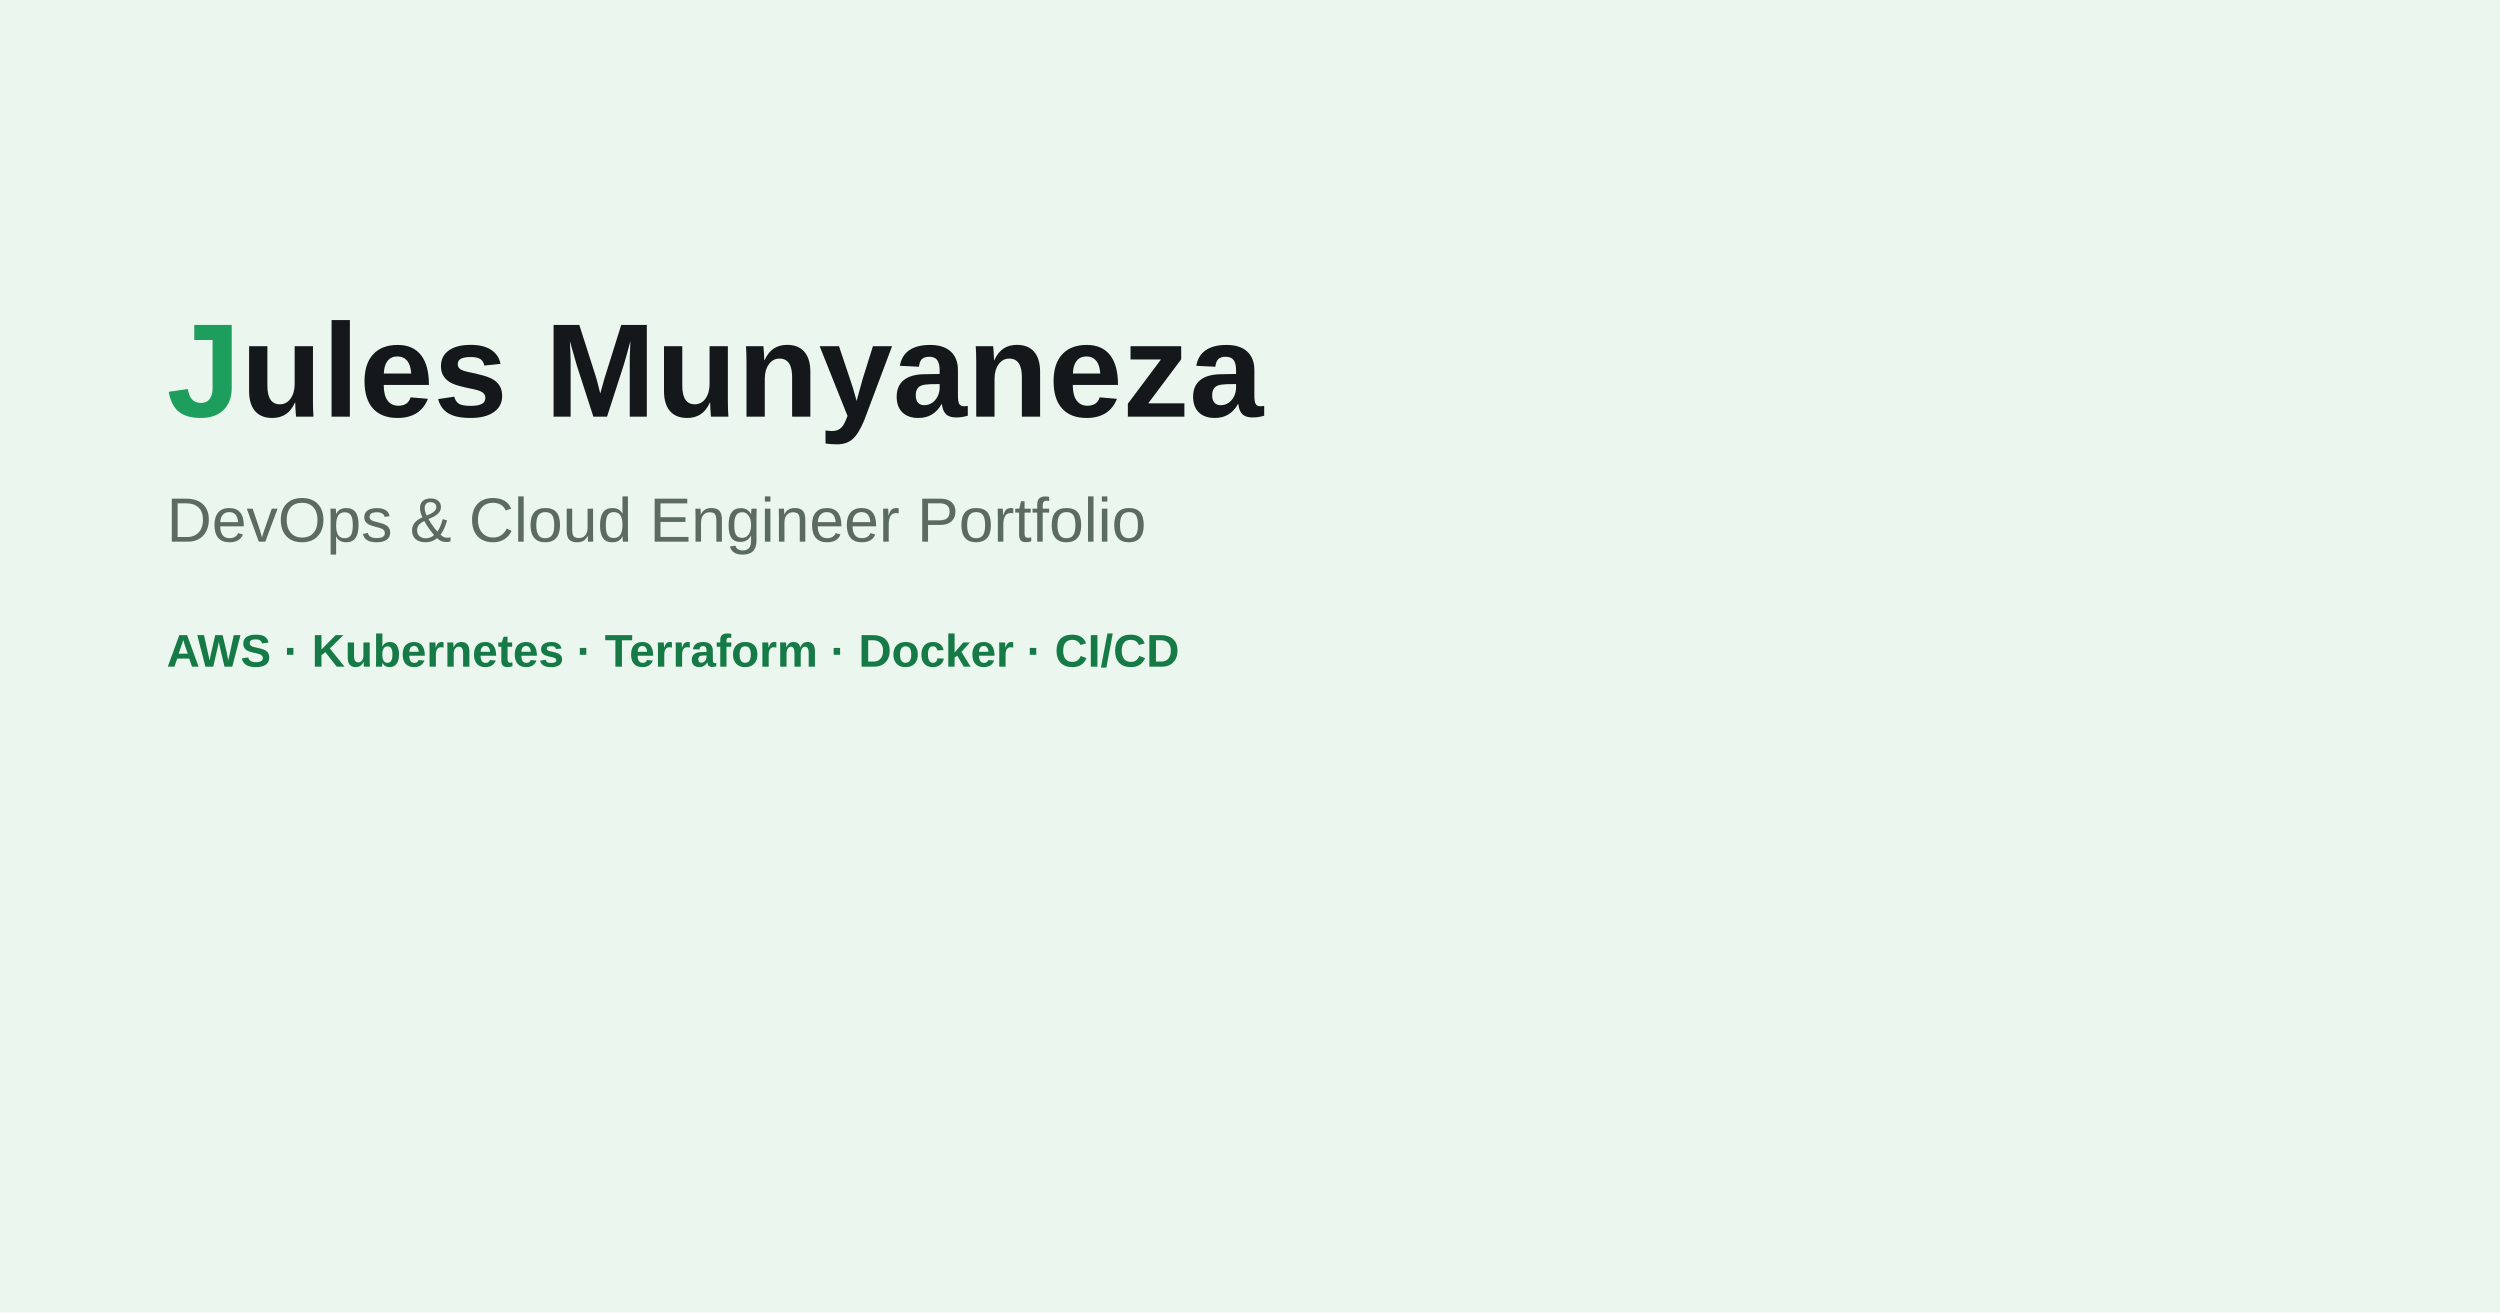
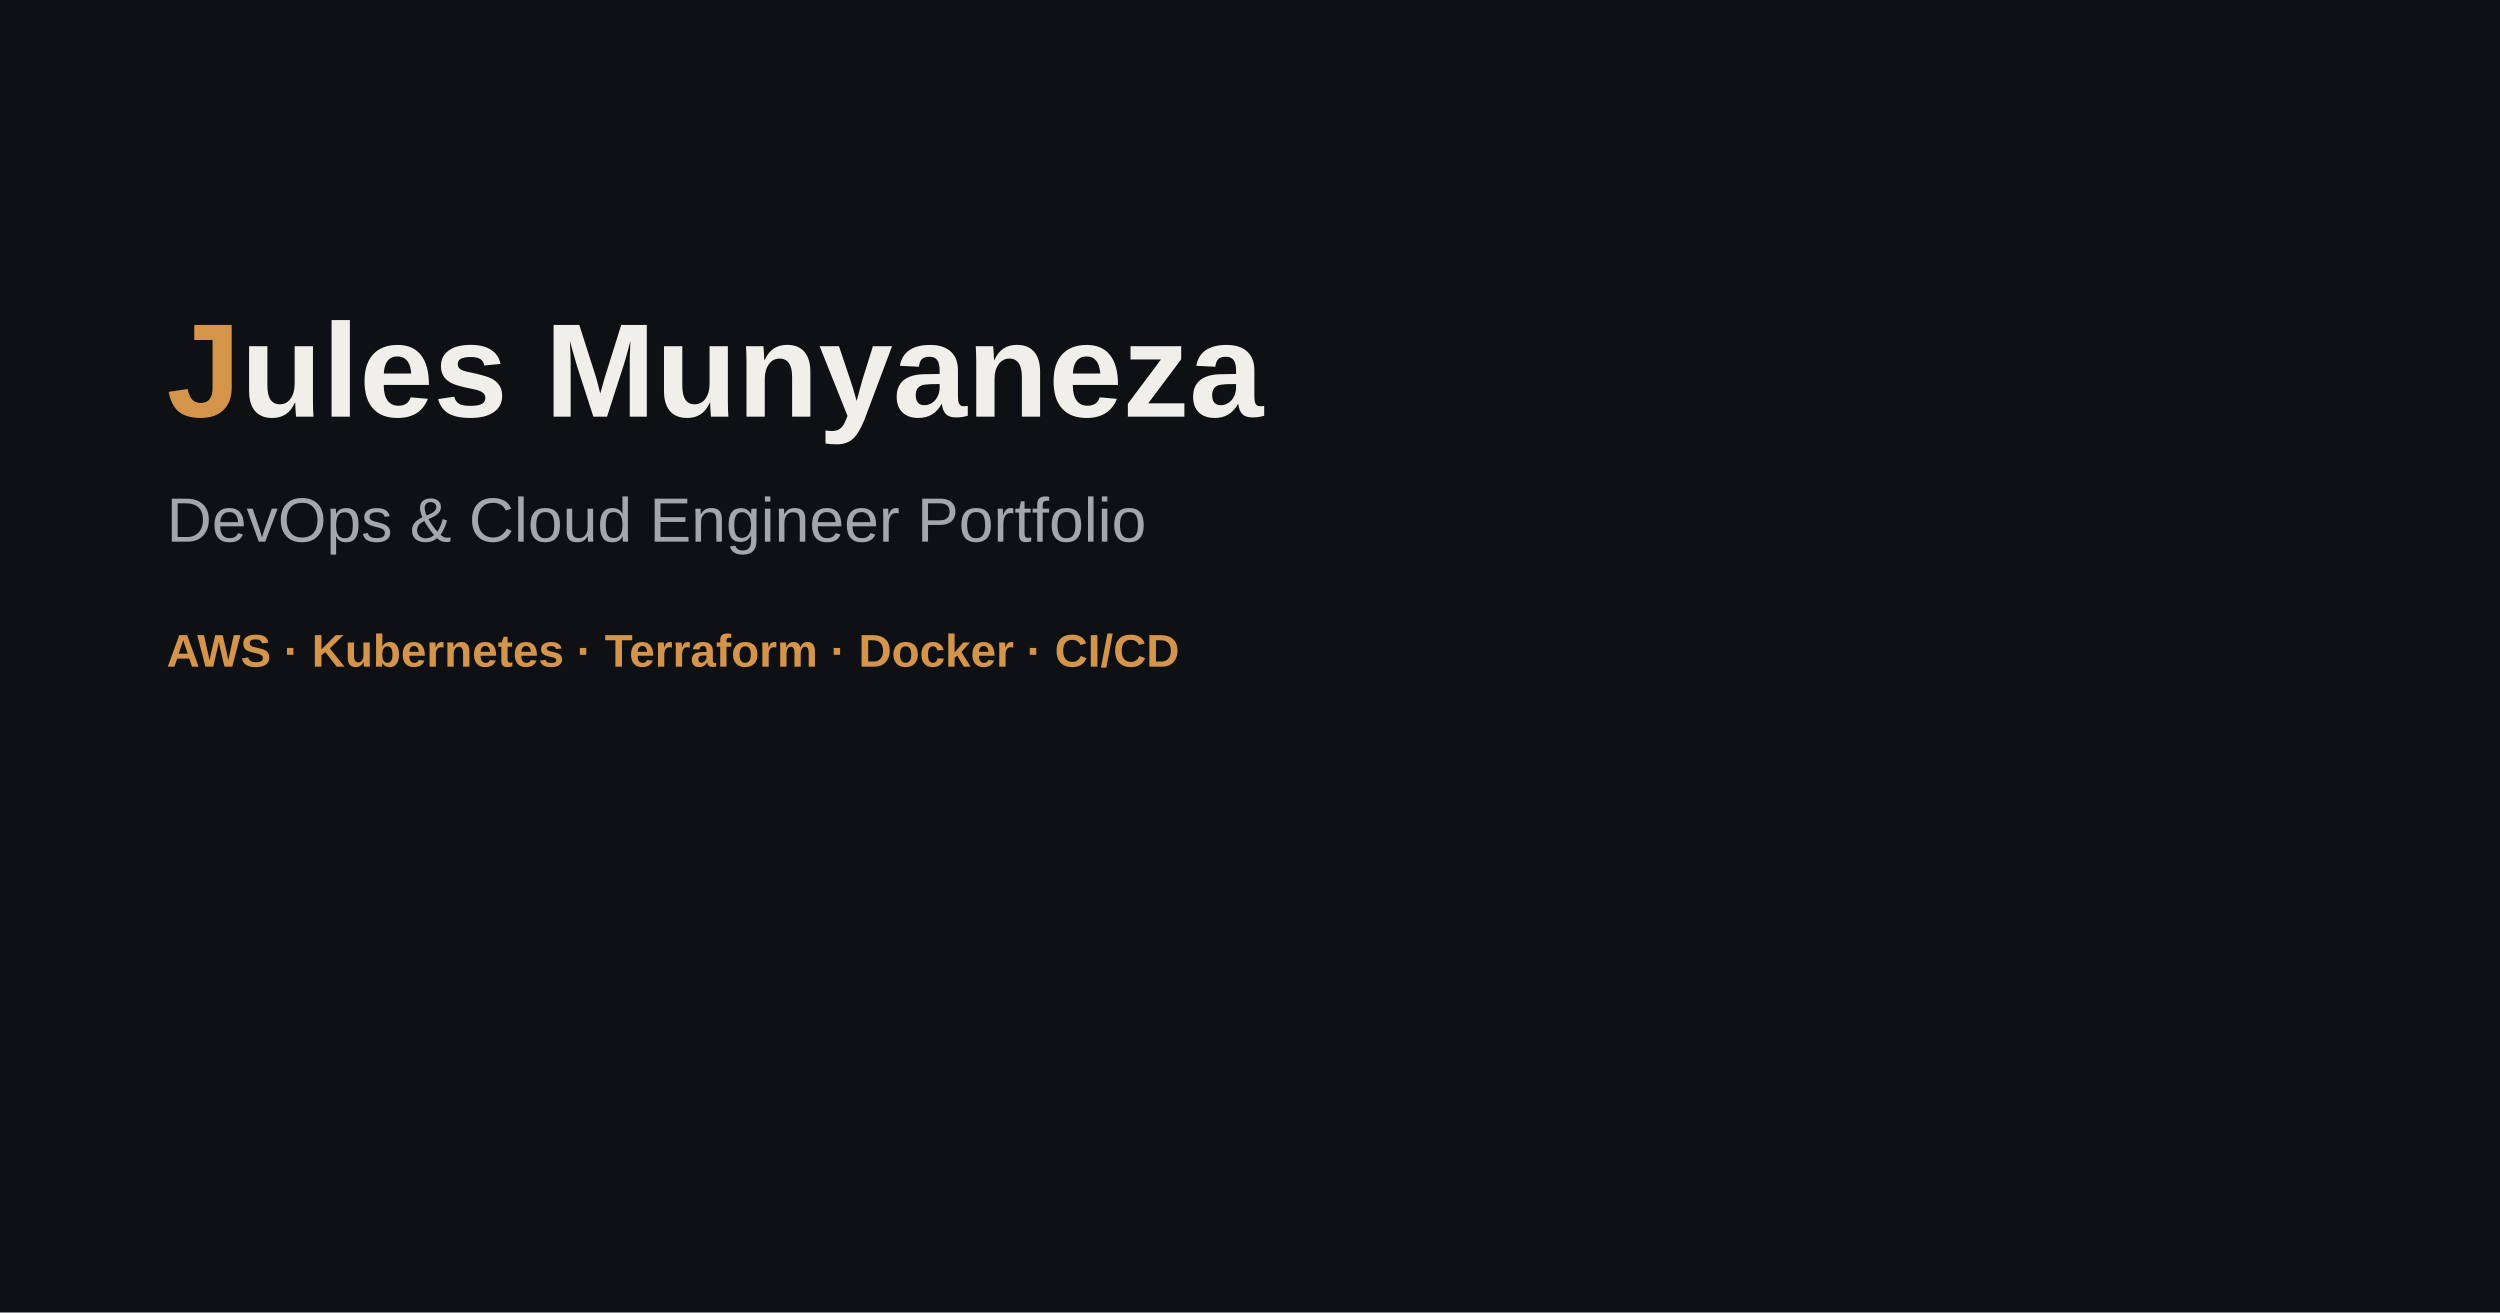
<svg xmlns="http://www.w3.org/2000/svg" viewBox="0 0 1200 630">
-   <rect width="1200" height="630" fill="#eaf6ee" />
-   <text x="80" y="200" font-family="Arial, sans-serif" font-weight="700" font-size="64" fill="#14181a">
-     <tspan fill="#1e9e5c">J</tspan>ules Munyaneza</text>
-   <text x="80" y="260" font-family="Arial, sans-serif" font-size="30" fill="#5c6b62">DevOps &amp; Cloud Engineer Portfolio</text>
-   <text x="80" y="320" font-family="Arial, sans-serif" font-weight="600" font-size="22" fill="#167a47">AWS · Kubernetes · Terraform · Docker · CI/CD</text>
+   <rect width="1200" height="630" fill="#0E1013" />
+   <text x="80" y="200" font-family="Arial, sans-serif" font-weight="700" font-size="64" fill="#F1EFEA">
+     <tspan fill="#D4954B">J</tspan>ules Munyaneza</text>
+   <text x="80" y="260" font-family="Arial, sans-serif" font-size="30" fill="#A3A6AB">DevOps &amp; Cloud Engineer Portfolio</text>
+   <text x="80" y="320" font-family="Arial, sans-serif" font-weight="600" font-size="22" fill="#D4954B">AWS · Kubernetes · Terraform · Docker · CI/CD</text>
</svg>
